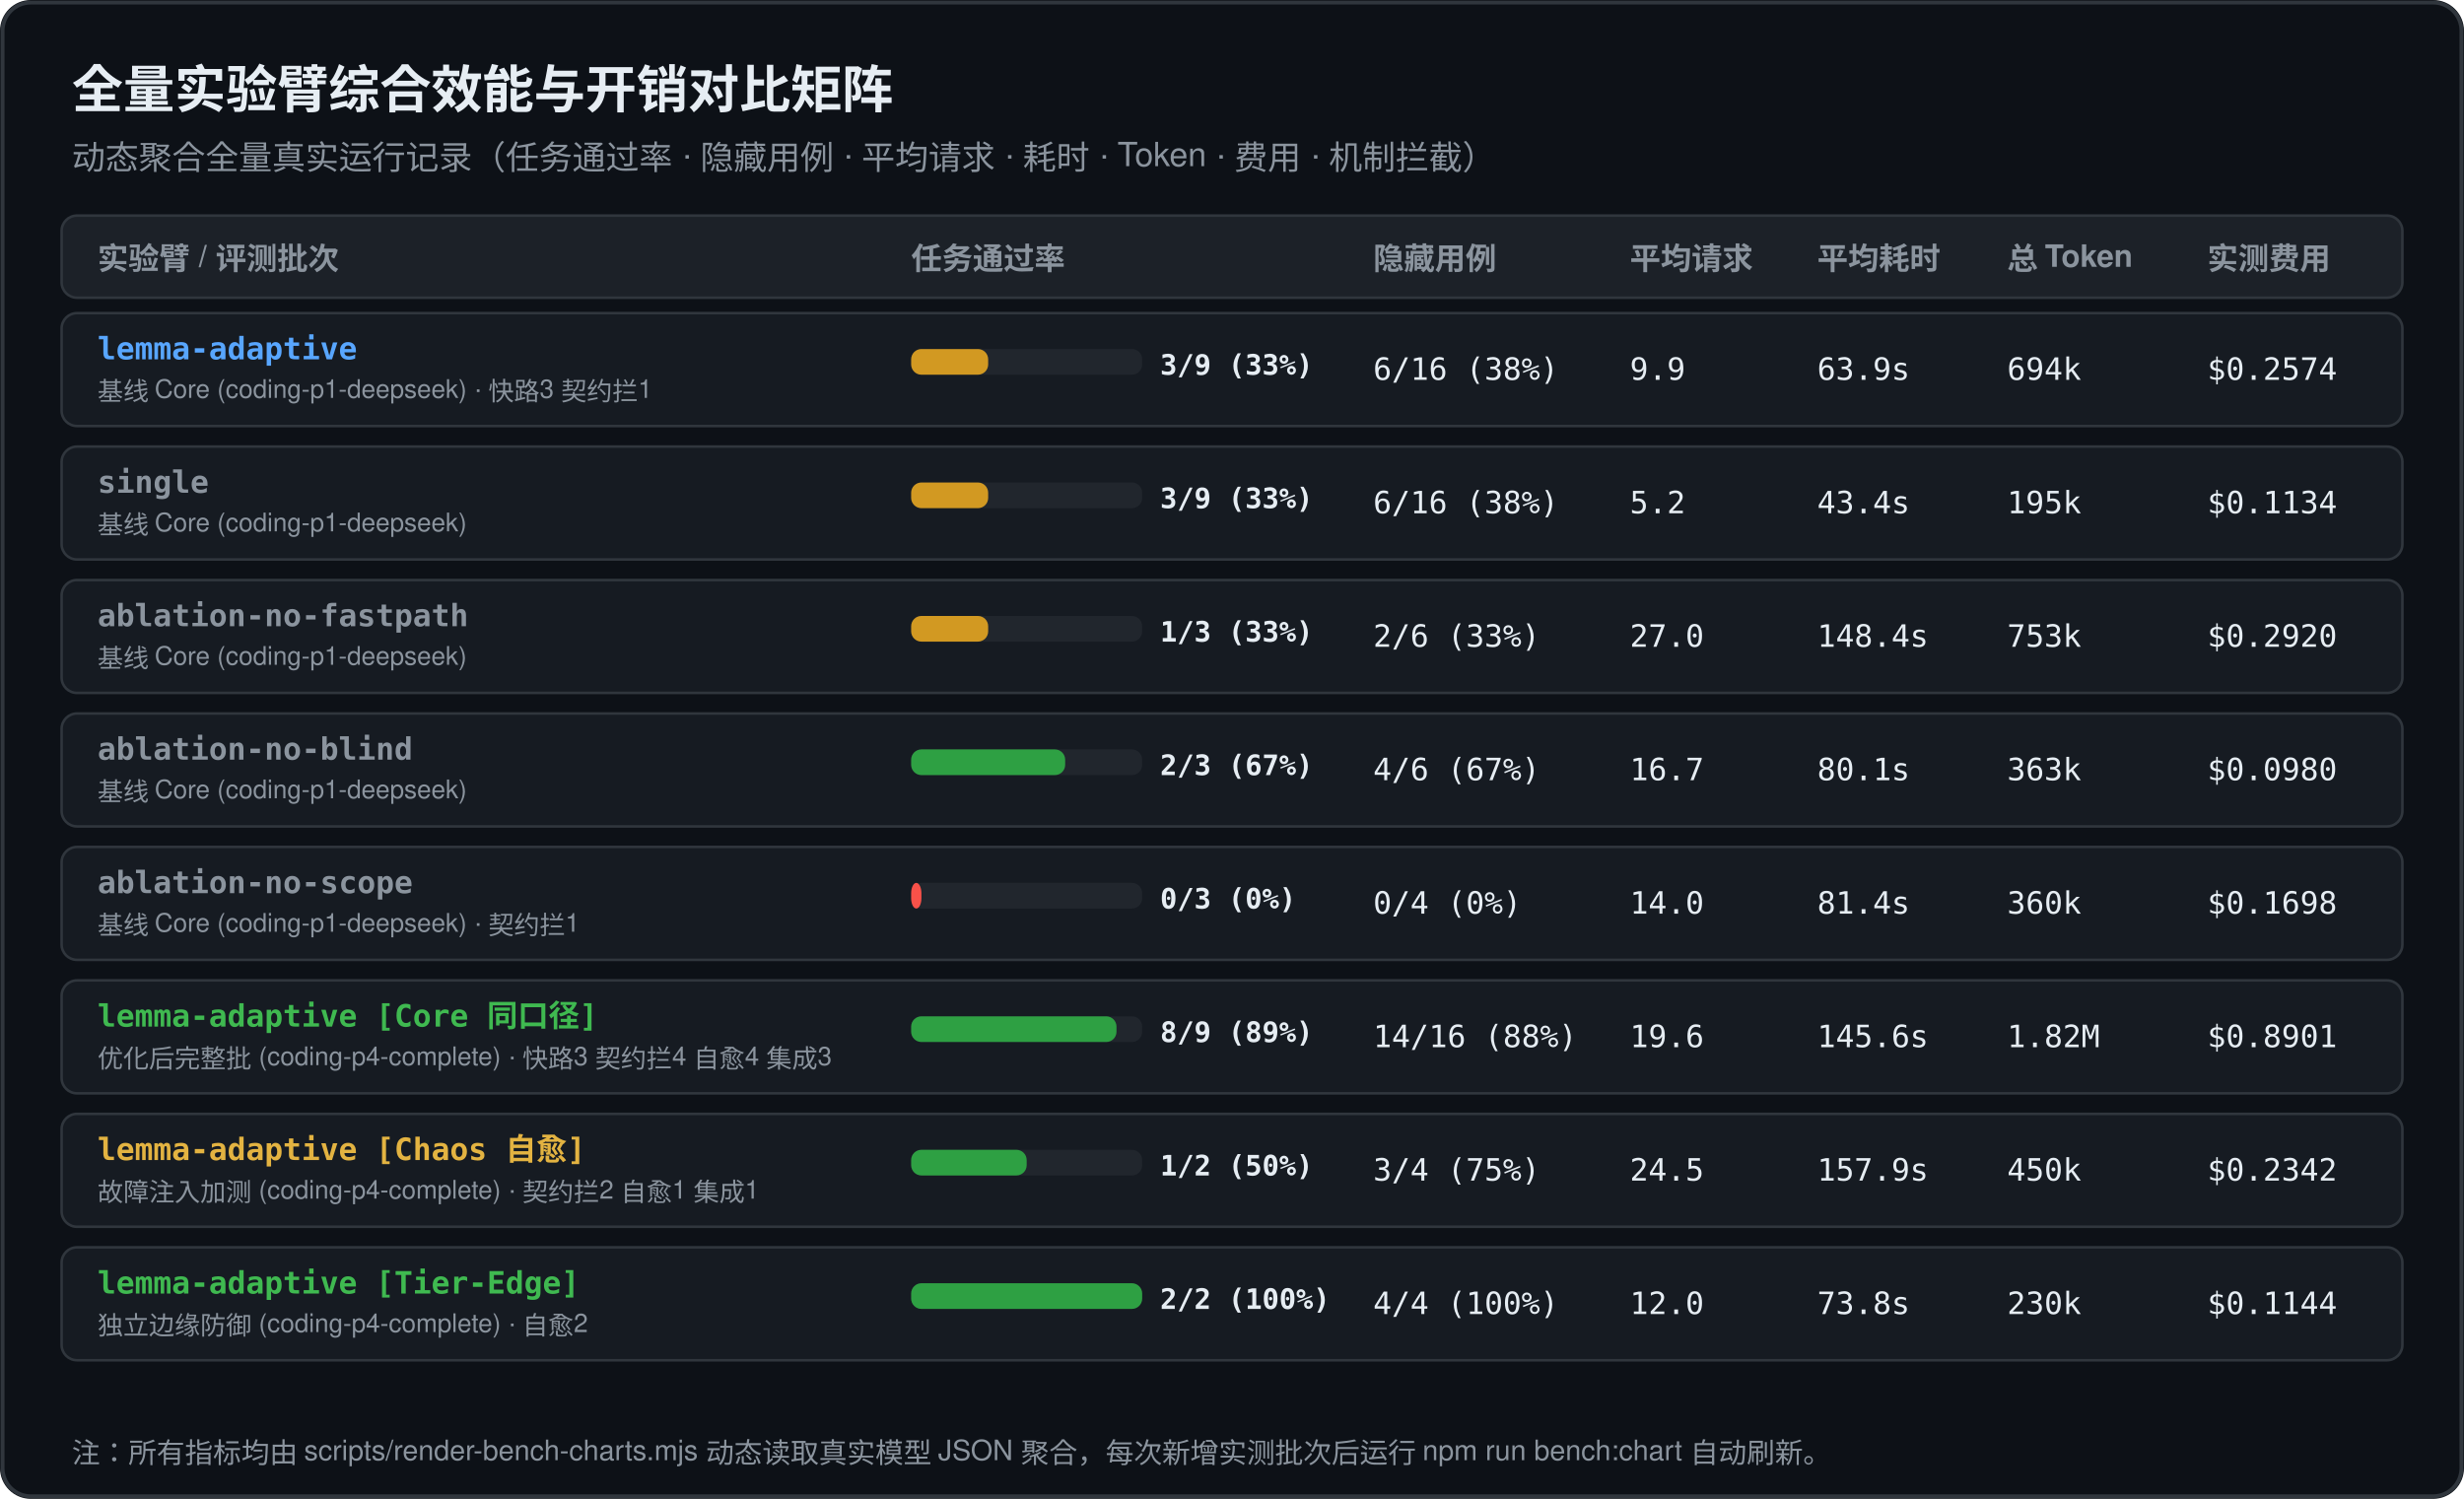
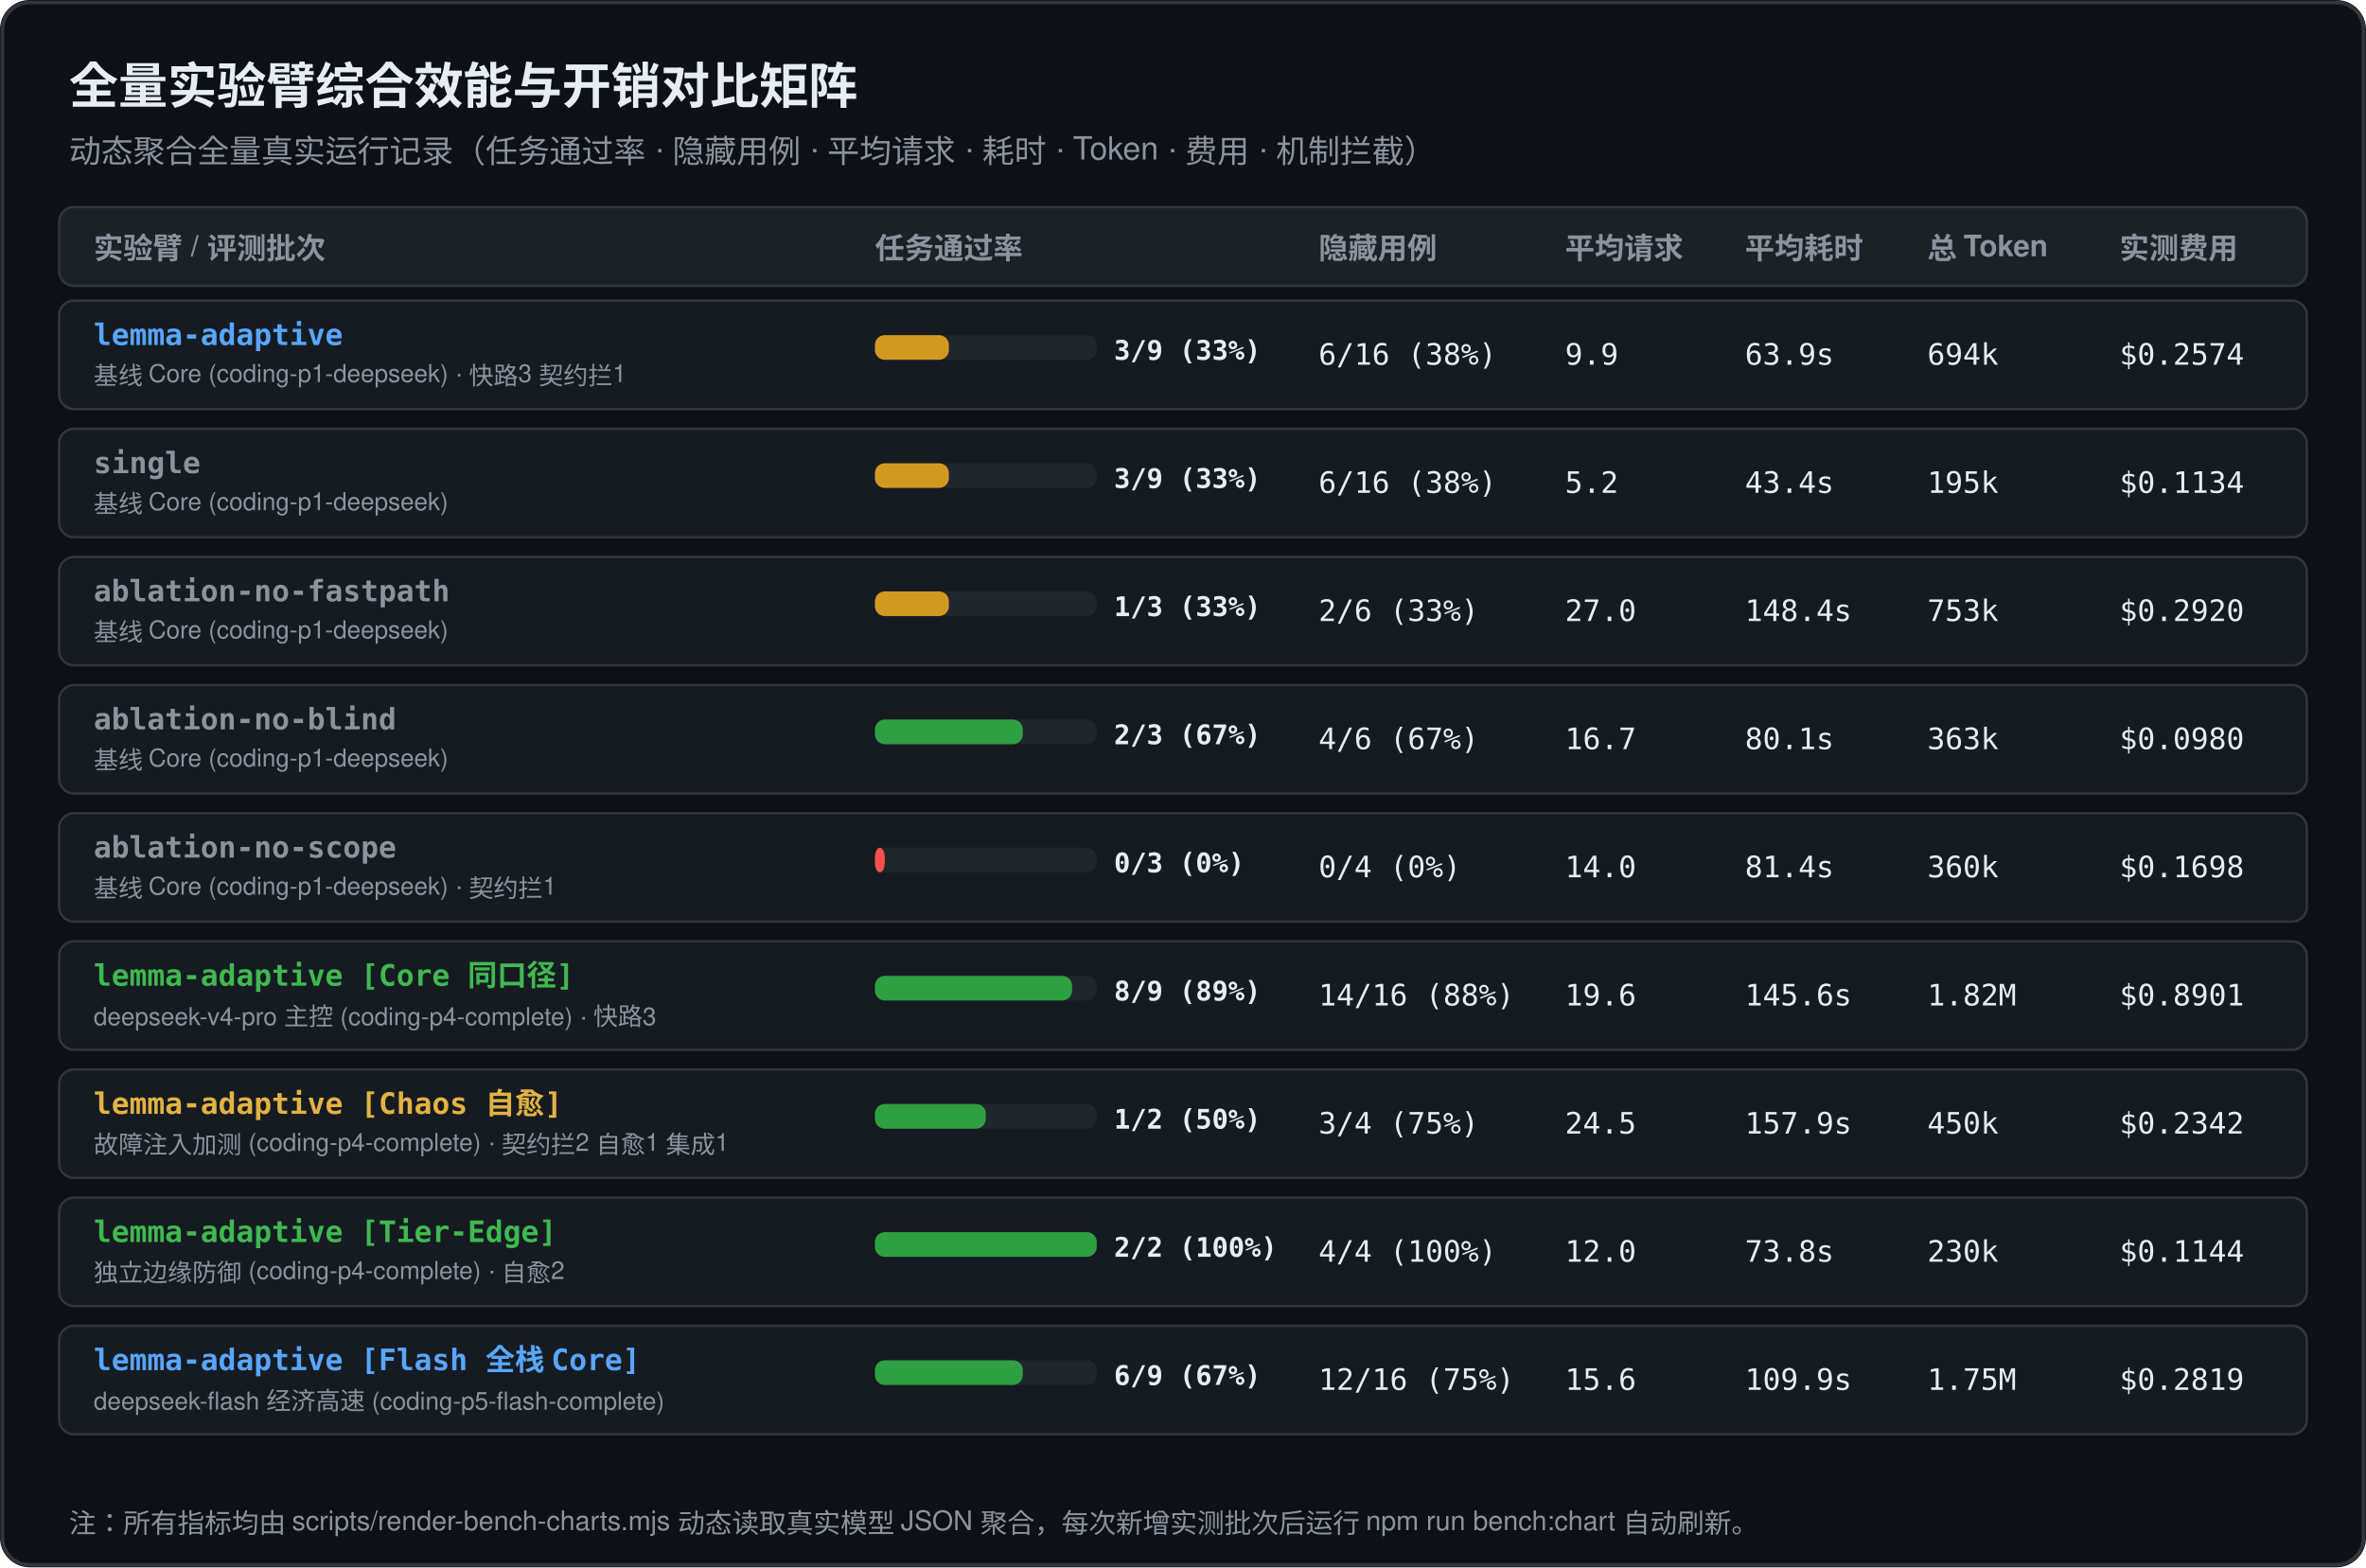
- <svg xmlns="http://www.w3.org/2000/svg" width="960" height="584" viewBox="0 0 960 584" role="img" aria-label="全量实验臂综合效能与开销对比矩阵">
-   <rect width="960" height="584" rx="12" fill="#0d1117" />
-   <rect x="1" y="1" width="958" height="582" rx="11" fill="none" stroke="#30363d" stroke-width="1.5" />
+ <svg xmlns="http://www.w3.org/2000/svg" width="960" height="636" viewBox="0 0 960 636" role="img" aria-label="全量实验臂综合效能与开销对比矩阵">
+   <rect width="960" height="636" rx="12" fill="#0d1117" />
+   <rect x="1" y="1" width="958" height="634" rx="11" fill="none" stroke="#30363d" stroke-width="1.5" />
  <text x="28" y="42" fill="#e6edf3" font-family="-apple-system, BlinkMacSystemFont, 'Segoe UI', Helvetica, Arial, 'PingFang SC', 'Microsoft YaHei', sans-serif" font-size="20" font-weight="700">全量实验臂综合效能与开销对比矩阵</text>
  <text x="28" y="66" fill="#8b949e" font-family="-apple-system, BlinkMacSystemFont, 'Segoe UI', Helvetica, Arial, 'PingFang SC', 'Microsoft YaHei', sans-serif" font-size="13">动态聚合全量真实运行记录（任务通过率 · 隐藏用例 · 平均请求 · 耗时 · Token · 费用 · 机制拦截）</text>
  <rect x="24" y="84" width="912" height="32" rx="6" fill="#1c2128" stroke="#30363d" />
  <text x="38" y="105" fill="#8b949e" font-family="-apple-system, BlinkMacSystemFont, 'Segoe UI', Helvetica, Arial, 'PingFang SC', 'Microsoft YaHei', sans-serif" font-size="12" font-weight="600">实验臂 / 评测批次</text>
  <text x="355" y="105" fill="#8b949e" font-family="-apple-system, BlinkMacSystemFont, 'Segoe UI', Helvetica, Arial, 'PingFang SC', 'Microsoft YaHei', sans-serif" font-size="12" font-weight="600">任务通过率</text>
  <text x="535" y="105" fill="#8b949e" font-family="-apple-system, BlinkMacSystemFont, 'Segoe UI', Helvetica, Arial, 'PingFang SC', 'Microsoft YaHei', sans-serif" font-size="12" font-weight="600">隐藏用例</text>
  <text x="635" y="105" fill="#8b949e" font-family="-apple-system, BlinkMacSystemFont, 'Segoe UI', Helvetica, Arial, 'PingFang SC', 'Microsoft YaHei', sans-serif" font-size="12" font-weight="600">平均请求</text>
  <text x="708" y="105" fill="#8b949e" font-family="-apple-system, BlinkMacSystemFont, 'Segoe UI', Helvetica, Arial, 'PingFang SC', 'Microsoft YaHei', sans-serif" font-size="12" font-weight="600">平均耗时</text>
  <text x="782" y="105" fill="#8b949e" font-family="-apple-system, BlinkMacSystemFont, 'Segoe UI', Helvetica, Arial, 'PingFang SC', 'Microsoft YaHei', sans-serif" font-size="12" font-weight="600">总 Token</text>
  <text x="860" y="105" fill="#8b949e" font-family="-apple-system, BlinkMacSystemFont, 'Segoe UI', Helvetica, Arial, 'PingFang SC', 'Microsoft YaHei', sans-serif" font-size="12" font-weight="600">实测费用</text>
  <rect x="24" y="122" width="912" height="44" rx="6" fill="#161b22" stroke="#30363d" />
  <text x="38" y="140" fill="#58a6ff" font-family="ui-monospace, SFMono-Regular, 'SF Mono', Menlo, Consolas, monospace" font-size="12" font-weight="700">lemma-adaptive</text>
  <text x="38" y="156" fill="#8b949e" font-family="-apple-system, BlinkMacSystemFont, 'Segoe UI', Helvetica, Arial, 'PingFang SC', 'Microsoft YaHei', sans-serif" font-size="10">基线 Core (coding-p1-deepseek) · 快路3 契约拦1</text>
  <rect x="355" y="136" width="90" height="10" rx="4" fill="#21262d" />
  <rect x="355" y="136" width="30" height="10" rx="4" fill="#d29922" />
  <text x="452" y="146" fill="#e6edf3" font-family="ui-monospace, SFMono-Regular, 'SF Mono', Menlo, Consolas, monospace" font-size="11" font-weight="600">3/9 (33%)</text>
  <text x="535" y="148" fill="#e6edf3" font-family="ui-monospace, SFMono-Regular, 'SF Mono', Menlo, Consolas, monospace" font-size="12">6/16 (38%)</text>
  <text x="635" y="148" fill="#e6edf3" font-family="ui-monospace, SFMono-Regular, 'SF Mono', Menlo, Consolas, monospace" font-size="12">9.9</text>
  <text x="708" y="148" fill="#e6edf3" font-family="ui-monospace, SFMono-Regular, 'SF Mono', Menlo, Consolas, monospace" font-size="12">63.9s</text>
  <text x="782" y="148" fill="#e6edf3" font-family="ui-monospace, SFMono-Regular, 'SF Mono', Menlo, Consolas, monospace" font-size="12">694k</text>
  <text x="860" y="148" fill="#e6edf3" font-family="ui-monospace, SFMono-Regular, 'SF Mono', Menlo, Consolas, monospace" font-size="12">$0.2574</text>
  <rect x="24" y="174" width="912" height="44" rx="6" fill="#161b22" stroke="#30363d" />
  <text x="38" y="192" fill="#8b949e" font-family="ui-monospace, SFMono-Regular, 'SF Mono', Menlo, Consolas, monospace" font-size="12" font-weight="700">single</text>
  <text x="38" y="208" fill="#8b949e" font-family="-apple-system, BlinkMacSystemFont, 'Segoe UI', Helvetica, Arial, 'PingFang SC', 'Microsoft YaHei', sans-serif" font-size="10">基线 Core (coding-p1-deepseek)</text>
  <rect x="355" y="188" width="90" height="10" rx="4" fill="#21262d" />
  <rect x="355" y="188" width="30" height="10" rx="4" fill="#d29922" />
  <text x="452" y="198" fill="#e6edf3" font-family="ui-monospace, SFMono-Regular, 'SF Mono', Menlo, Consolas, monospace" font-size="11" font-weight="600">3/9 (33%)</text>
  <text x="535" y="200" fill="#e6edf3" font-family="ui-monospace, SFMono-Regular, 'SF Mono', Menlo, Consolas, monospace" font-size="12">6/16 (38%)</text>
  <text x="635" y="200" fill="#e6edf3" font-family="ui-monospace, SFMono-Regular, 'SF Mono', Menlo, Consolas, monospace" font-size="12">5.2</text>
  <text x="708" y="200" fill="#e6edf3" font-family="ui-monospace, SFMono-Regular, 'SF Mono', Menlo, Consolas, monospace" font-size="12">43.4s</text>
  <text x="782" y="200" fill="#e6edf3" font-family="ui-monospace, SFMono-Regular, 'SF Mono', Menlo, Consolas, monospace" font-size="12">195k</text>
  <text x="860" y="200" fill="#e6edf3" font-family="ui-monospace, SFMono-Regular, 'SF Mono', Menlo, Consolas, monospace" font-size="12">$0.1134</text>
  <rect x="24" y="226" width="912" height="44" rx="6" fill="#161b22" stroke="#30363d" />
  <text x="38" y="244" fill="#8b949e" font-family="ui-monospace, SFMono-Regular, 'SF Mono', Menlo, Consolas, monospace" font-size="12" font-weight="700">ablation-no-fastpath</text>
  <text x="38" y="260" fill="#8b949e" font-family="-apple-system, BlinkMacSystemFont, 'Segoe UI', Helvetica, Arial, 'PingFang SC', 'Microsoft YaHei', sans-serif" font-size="10">基线 Core (coding-p1-deepseek)</text>
  <rect x="355" y="240" width="90" height="10" rx="4" fill="#21262d" />
  <rect x="355" y="240" width="30" height="10" rx="4" fill="#d29922" />
  <text x="452" y="250" fill="#e6edf3" font-family="ui-monospace, SFMono-Regular, 'SF Mono', Menlo, Consolas, monospace" font-size="11" font-weight="600">1/3 (33%)</text>
  <text x="535" y="252" fill="#e6edf3" font-family="ui-monospace, SFMono-Regular, 'SF Mono', Menlo, Consolas, monospace" font-size="12">2/6 (33%)</text>
  <text x="635" y="252" fill="#e6edf3" font-family="ui-monospace, SFMono-Regular, 'SF Mono', Menlo, Consolas, monospace" font-size="12">27.0</text>
  <text x="708" y="252" fill="#e6edf3" font-family="ui-monospace, SFMono-Regular, 'SF Mono', Menlo, Consolas, monospace" font-size="12">148.4s</text>
  <text x="782" y="252" fill="#e6edf3" font-family="ui-monospace, SFMono-Regular, 'SF Mono', Menlo, Consolas, monospace" font-size="12">753k</text>
  <text x="860" y="252" fill="#e6edf3" font-family="ui-monospace, SFMono-Regular, 'SF Mono', Menlo, Consolas, monospace" font-size="12">$0.2920</text>
  <rect x="24" y="278" width="912" height="44" rx="6" fill="#161b22" stroke="#30363d" />
  <text x="38" y="296" fill="#8b949e" font-family="ui-monospace, SFMono-Regular, 'SF Mono', Menlo, Consolas, monospace" font-size="12" font-weight="700">ablation-no-blind</text>
  <text x="38" y="312" fill="#8b949e" font-family="-apple-system, BlinkMacSystemFont, 'Segoe UI', Helvetica, Arial, 'PingFang SC', 'Microsoft YaHei', sans-serif" font-size="10">基线 Core (coding-p1-deepseek)</text>
  <rect x="355" y="292" width="90" height="10" rx="4" fill="#21262d" />
  <rect x="355" y="292" width="60" height="10" rx="4" fill="#2ea043" />
  <text x="452" y="302" fill="#e6edf3" font-family="ui-monospace, SFMono-Regular, 'SF Mono', Menlo, Consolas, monospace" font-size="11" font-weight="600">2/3 (67%)</text>
  <text x="535" y="304" fill="#e6edf3" font-family="ui-monospace, SFMono-Regular, 'SF Mono', Menlo, Consolas, monospace" font-size="12">4/6 (67%)</text>
  <text x="635" y="304" fill="#e6edf3" font-family="ui-monospace, SFMono-Regular, 'SF Mono', Menlo, Consolas, monospace" font-size="12">16.7</text>
  <text x="708" y="304" fill="#e6edf3" font-family="ui-monospace, SFMono-Regular, 'SF Mono', Menlo, Consolas, monospace" font-size="12">80.1s</text>
  <text x="782" y="304" fill="#e6edf3" font-family="ui-monospace, SFMono-Regular, 'SF Mono', Menlo, Consolas, monospace" font-size="12">363k</text>
  <text x="860" y="304" fill="#e6edf3" font-family="ui-monospace, SFMono-Regular, 'SF Mono', Menlo, Consolas, monospace" font-size="12">$0.0980</text>
  <rect x="24" y="330" width="912" height="44" rx="6" fill="#161b22" stroke="#30363d" />
  <text x="38" y="348" fill="#8b949e" font-family="ui-monospace, SFMono-Regular, 'SF Mono', Menlo, Consolas, monospace" font-size="12" font-weight="700">ablation-no-scope</text>
  <text x="38" y="364" fill="#8b949e" font-family="-apple-system, BlinkMacSystemFont, 'Segoe UI', Helvetica, Arial, 'PingFang SC', 'Microsoft YaHei', sans-serif" font-size="10">基线 Core (coding-p1-deepseek) · 契约拦1</text>
  <rect x="355" y="344" width="90" height="10" rx="4" fill="#21262d" />
  <rect x="355" y="344" width="4" height="10" rx="4" fill="#f85149" />
  <text x="452" y="354" fill="#e6edf3" font-family="ui-monospace, SFMono-Regular, 'SF Mono', Menlo, Consolas, monospace" font-size="11" font-weight="600">0/3 (0%)</text>
  <text x="535" y="356" fill="#e6edf3" font-family="ui-monospace, SFMono-Regular, 'SF Mono', Menlo, Consolas, monospace" font-size="12">0/4 (0%)</text>
  <text x="635" y="356" fill="#e6edf3" font-family="ui-monospace, SFMono-Regular, 'SF Mono', Menlo, Consolas, monospace" font-size="12">14.0</text>
  <text x="708" y="356" fill="#e6edf3" font-family="ui-monospace, SFMono-Regular, 'SF Mono', Menlo, Consolas, monospace" font-size="12">81.4s</text>
  <text x="782" y="356" fill="#e6edf3" font-family="ui-monospace, SFMono-Regular, 'SF Mono', Menlo, Consolas, monospace" font-size="12">360k</text>
  <text x="860" y="356" fill="#e6edf3" font-family="ui-monospace, SFMono-Regular, 'SF Mono', Menlo, Consolas, monospace" font-size="12">$0.1698</text>
  <rect x="24" y="382" width="912" height="44" rx="6" fill="#161b22" stroke="#30363d" />
  <text x="38" y="400" fill="#3fb950" font-family="ui-monospace, SFMono-Regular, 'SF Mono', Menlo, Consolas, monospace" font-size="12" font-weight="700">lemma-adaptive [Core 同口径]</text>
-   <text x="38" y="416" fill="#8b949e" font-family="-apple-system, BlinkMacSystemFont, 'Segoe UI', Helvetica, Arial, 'PingFang SC', 'Microsoft YaHei', sans-serif" font-size="10">优化后完整批 (coding-p4-complete) · 快路3 契约拦4 自愈4 集成3</text>
+   <text x="38" y="416" fill="#8b949e" font-family="-apple-system, BlinkMacSystemFont, 'Segoe UI', Helvetica, Arial, 'PingFang SC', 'Microsoft YaHei', sans-serif" font-size="10">deepseek-v4-pro 主控 (coding-p4-complete) · 快路3 </text>
  <rect x="355" y="396" width="90" height="10" rx="4" fill="#21262d" />
  <rect x="355" y="396" width="80" height="10" rx="4" fill="#2ea043" />
  <text x="452" y="406" fill="#e6edf3" font-family="ui-monospace, SFMono-Regular, 'SF Mono', Menlo, Consolas, monospace" font-size="11" font-weight="600">8/9 (89%)</text>
  <text x="535" y="408" fill="#e6edf3" font-family="ui-monospace, SFMono-Regular, 'SF Mono', Menlo, Consolas, monospace" font-size="12">14/16 (88%)</text>
  <text x="635" y="408" fill="#e6edf3" font-family="ui-monospace, SFMono-Regular, 'SF Mono', Menlo, Consolas, monospace" font-size="12">19.6</text>
  <text x="708" y="408" fill="#e6edf3" font-family="ui-monospace, SFMono-Regular, 'SF Mono', Menlo, Consolas, monospace" font-size="12">145.6s</text>
  <text x="782" y="408" fill="#e6edf3" font-family="ui-monospace, SFMono-Regular, 'SF Mono', Menlo, Consolas, monospace" font-size="12">1.82M</text>
  <text x="860" y="408" fill="#e6edf3" font-family="ui-monospace, SFMono-Regular, 'SF Mono', Menlo, Consolas, monospace" font-size="12">$0.8901</text>
  <rect x="24" y="434" width="912" height="44" rx="6" fill="#161b22" stroke="#30363d" />
  <text x="38" y="452" fill="#e3b341" font-family="ui-monospace, SFMono-Regular, 'SF Mono', Menlo, Consolas, monospace" font-size="12" font-weight="700">lemma-adaptive [Chaos 自愈]</text>
  <text x="38" y="468" fill="#8b949e" font-family="-apple-system, BlinkMacSystemFont, 'Segoe UI', Helvetica, Arial, 'PingFang SC', 'Microsoft YaHei', sans-serif" font-size="10">故障注入加测 (coding-p4-complete) · 契约拦2 自愈1 集成1</text>
  <rect x="355" y="448" width="90" height="10" rx="4" fill="#21262d" />
  <rect x="355" y="448" width="45" height="10" rx="4" fill="#2ea043" />
  <text x="452" y="458" fill="#e6edf3" font-family="ui-monospace, SFMono-Regular, 'SF Mono', Menlo, Consolas, monospace" font-size="11" font-weight="600">1/2 (50%)</text>
  <text x="535" y="460" fill="#e6edf3" font-family="ui-monospace, SFMono-Regular, 'SF Mono', Menlo, Consolas, monospace" font-size="12">3/4 (75%)</text>
  <text x="635" y="460" fill="#e6edf3" font-family="ui-monospace, SFMono-Regular, 'SF Mono', Menlo, Consolas, monospace" font-size="12">24.5</text>
  <text x="708" y="460" fill="#e6edf3" font-family="ui-monospace, SFMono-Regular, 'SF Mono', Menlo, Consolas, monospace" font-size="12">157.9s</text>
  <text x="782" y="460" fill="#e6edf3" font-family="ui-monospace, SFMono-Regular, 'SF Mono', Menlo, Consolas, monospace" font-size="12">450k</text>
  <text x="860" y="460" fill="#e6edf3" font-family="ui-monospace, SFMono-Regular, 'SF Mono', Menlo, Consolas, monospace" font-size="12">$0.2342</text>
  <rect x="24" y="486" width="912" height="44" rx="6" fill="#161b22" stroke="#30363d" />
  <text x="38" y="504" fill="#3fb950" font-family="ui-monospace, SFMono-Regular, 'SF Mono', Menlo, Consolas, monospace" font-size="12" font-weight="700">lemma-adaptive [Tier-Edge]</text>
  <text x="38" y="520" fill="#8b949e" font-family="-apple-system, BlinkMacSystemFont, 'Segoe UI', Helvetica, Arial, 'PingFang SC', 'Microsoft YaHei', sans-serif" font-size="10">独立边缘防御 (coding-p4-complete) · 自愈2</text>
  <rect x="355" y="500" width="90" height="10" rx="4" fill="#21262d" />
  <rect x="355" y="500" width="90" height="10" rx="4" fill="#2ea043" />
  <text x="452" y="510" fill="#e6edf3" font-family="ui-monospace, SFMono-Regular, 'SF Mono', Menlo, Consolas, monospace" font-size="11" font-weight="600">2/2 (100%)</text>
  <text x="535" y="512" fill="#e6edf3" font-family="ui-monospace, SFMono-Regular, 'SF Mono', Menlo, Consolas, monospace" font-size="12">4/4 (100%)</text>
  <text x="635" y="512" fill="#e6edf3" font-family="ui-monospace, SFMono-Regular, 'SF Mono', Menlo, Consolas, monospace" font-size="12">12.0</text>
  <text x="708" y="512" fill="#e6edf3" font-family="ui-monospace, SFMono-Regular, 'SF Mono', Menlo, Consolas, monospace" font-size="12">73.8s</text>
  <text x="782" y="512" fill="#e6edf3" font-family="ui-monospace, SFMono-Regular, 'SF Mono', Menlo, Consolas, monospace" font-size="12">230k</text>
  <text x="860" y="512" fill="#e6edf3" font-family="ui-monospace, SFMono-Regular, 'SF Mono', Menlo, Consolas, monospace" font-size="12">$0.1144</text>
-   <text x="28" y="570" fill="#8b949e" font-family="-apple-system, BlinkMacSystemFont, 'Segoe UI', Helvetica, Arial, 'PingFang SC', 'Microsoft YaHei', sans-serif" font-size="11">注：所有指标均由 scripts/render-bench-charts.mjs 动态读取真实模型 JSON 聚合，每次新增实测批次后运行 npm run bench:chart 自动刷新。</text>
+   <rect x="24" y="538" width="912" height="44" rx="6" fill="#161b22" stroke="#30363d" />
+   <text x="38" y="556" fill="#58a6ff" font-family="ui-monospace, SFMono-Regular, 'SF Mono', Menlo, Consolas, monospace" font-size="12" font-weight="700">lemma-adaptive [Flash 全栈 Core]</text>
+   <text x="38" y="572" fill="#8b949e" font-family="-apple-system, BlinkMacSystemFont, 'Segoe UI', Helvetica, Arial, 'PingFang SC', 'Microsoft YaHei', sans-serif" font-size="10">deepseek-flash 经济高速 (coding-p5-flash-complete)</text>
+   <rect x="355" y="552" width="90" height="10" rx="4" fill="#21262d" />
+   <rect x="355" y="552" width="60" height="10" rx="4" fill="#2ea043" />
+   <text x="452" y="562" fill="#e6edf3" font-family="ui-monospace, SFMono-Regular, 'SF Mono', Menlo, Consolas, monospace" font-size="11" font-weight="600">6/9 (67%)</text>
+   <text x="535" y="564" fill="#e6edf3" font-family="ui-monospace, SFMono-Regular, 'SF Mono', Menlo, Consolas, monospace" font-size="12">12/16 (75%)</text>
+   <text x="635" y="564" fill="#e6edf3" font-family="ui-monospace, SFMono-Regular, 'SF Mono', Menlo, Consolas, monospace" font-size="12">15.6</text>
+   <text x="708" y="564" fill="#e6edf3" font-family="ui-monospace, SFMono-Regular, 'SF Mono', Menlo, Consolas, monospace" font-size="12">109.9s</text>
+   <text x="782" y="564" fill="#e6edf3" font-family="ui-monospace, SFMono-Regular, 'SF Mono', Menlo, Consolas, monospace" font-size="12">1.75M</text>
+   <text x="860" y="564" fill="#e6edf3" font-family="ui-monospace, SFMono-Regular, 'SF Mono', Menlo, Consolas, monospace" font-size="12">$0.2819</text>
+   <text x="28" y="622" fill="#8b949e" font-family="-apple-system, BlinkMacSystemFont, 'Segoe UI', Helvetica, Arial, 'PingFang SC', 'Microsoft YaHei', sans-serif" font-size="11">注：所有指标均由 scripts/render-bench-charts.mjs 动态读取真实模型 JSON 聚合，每次新增实测批次后运行 npm run bench:chart 自动刷新。</text>
</svg>
